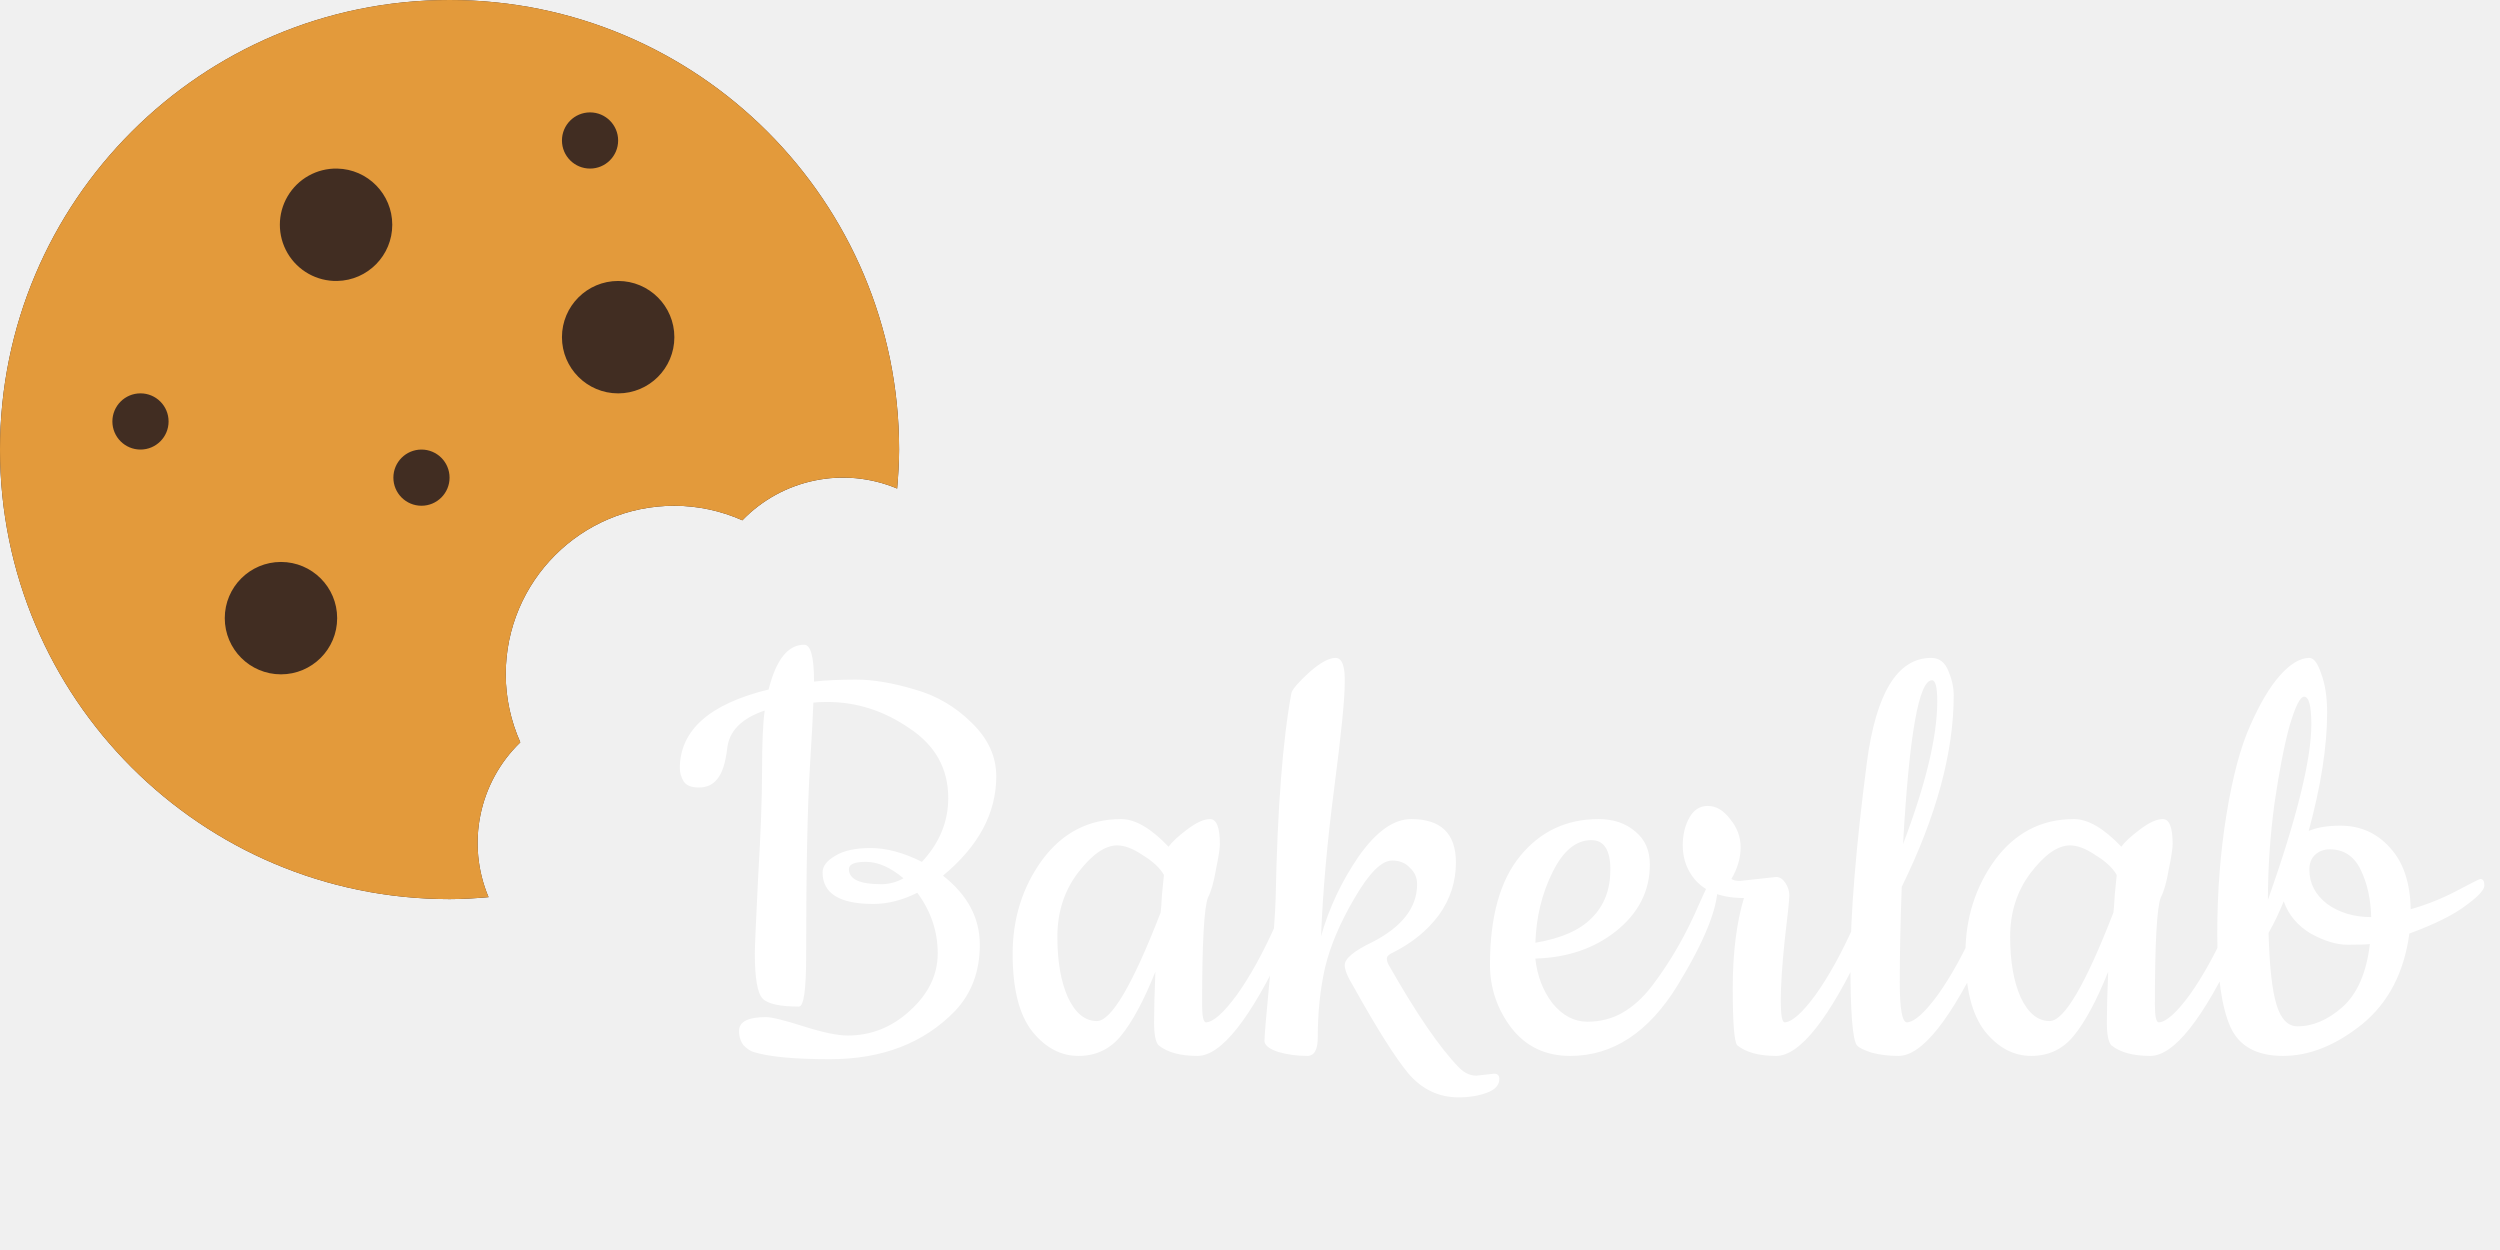
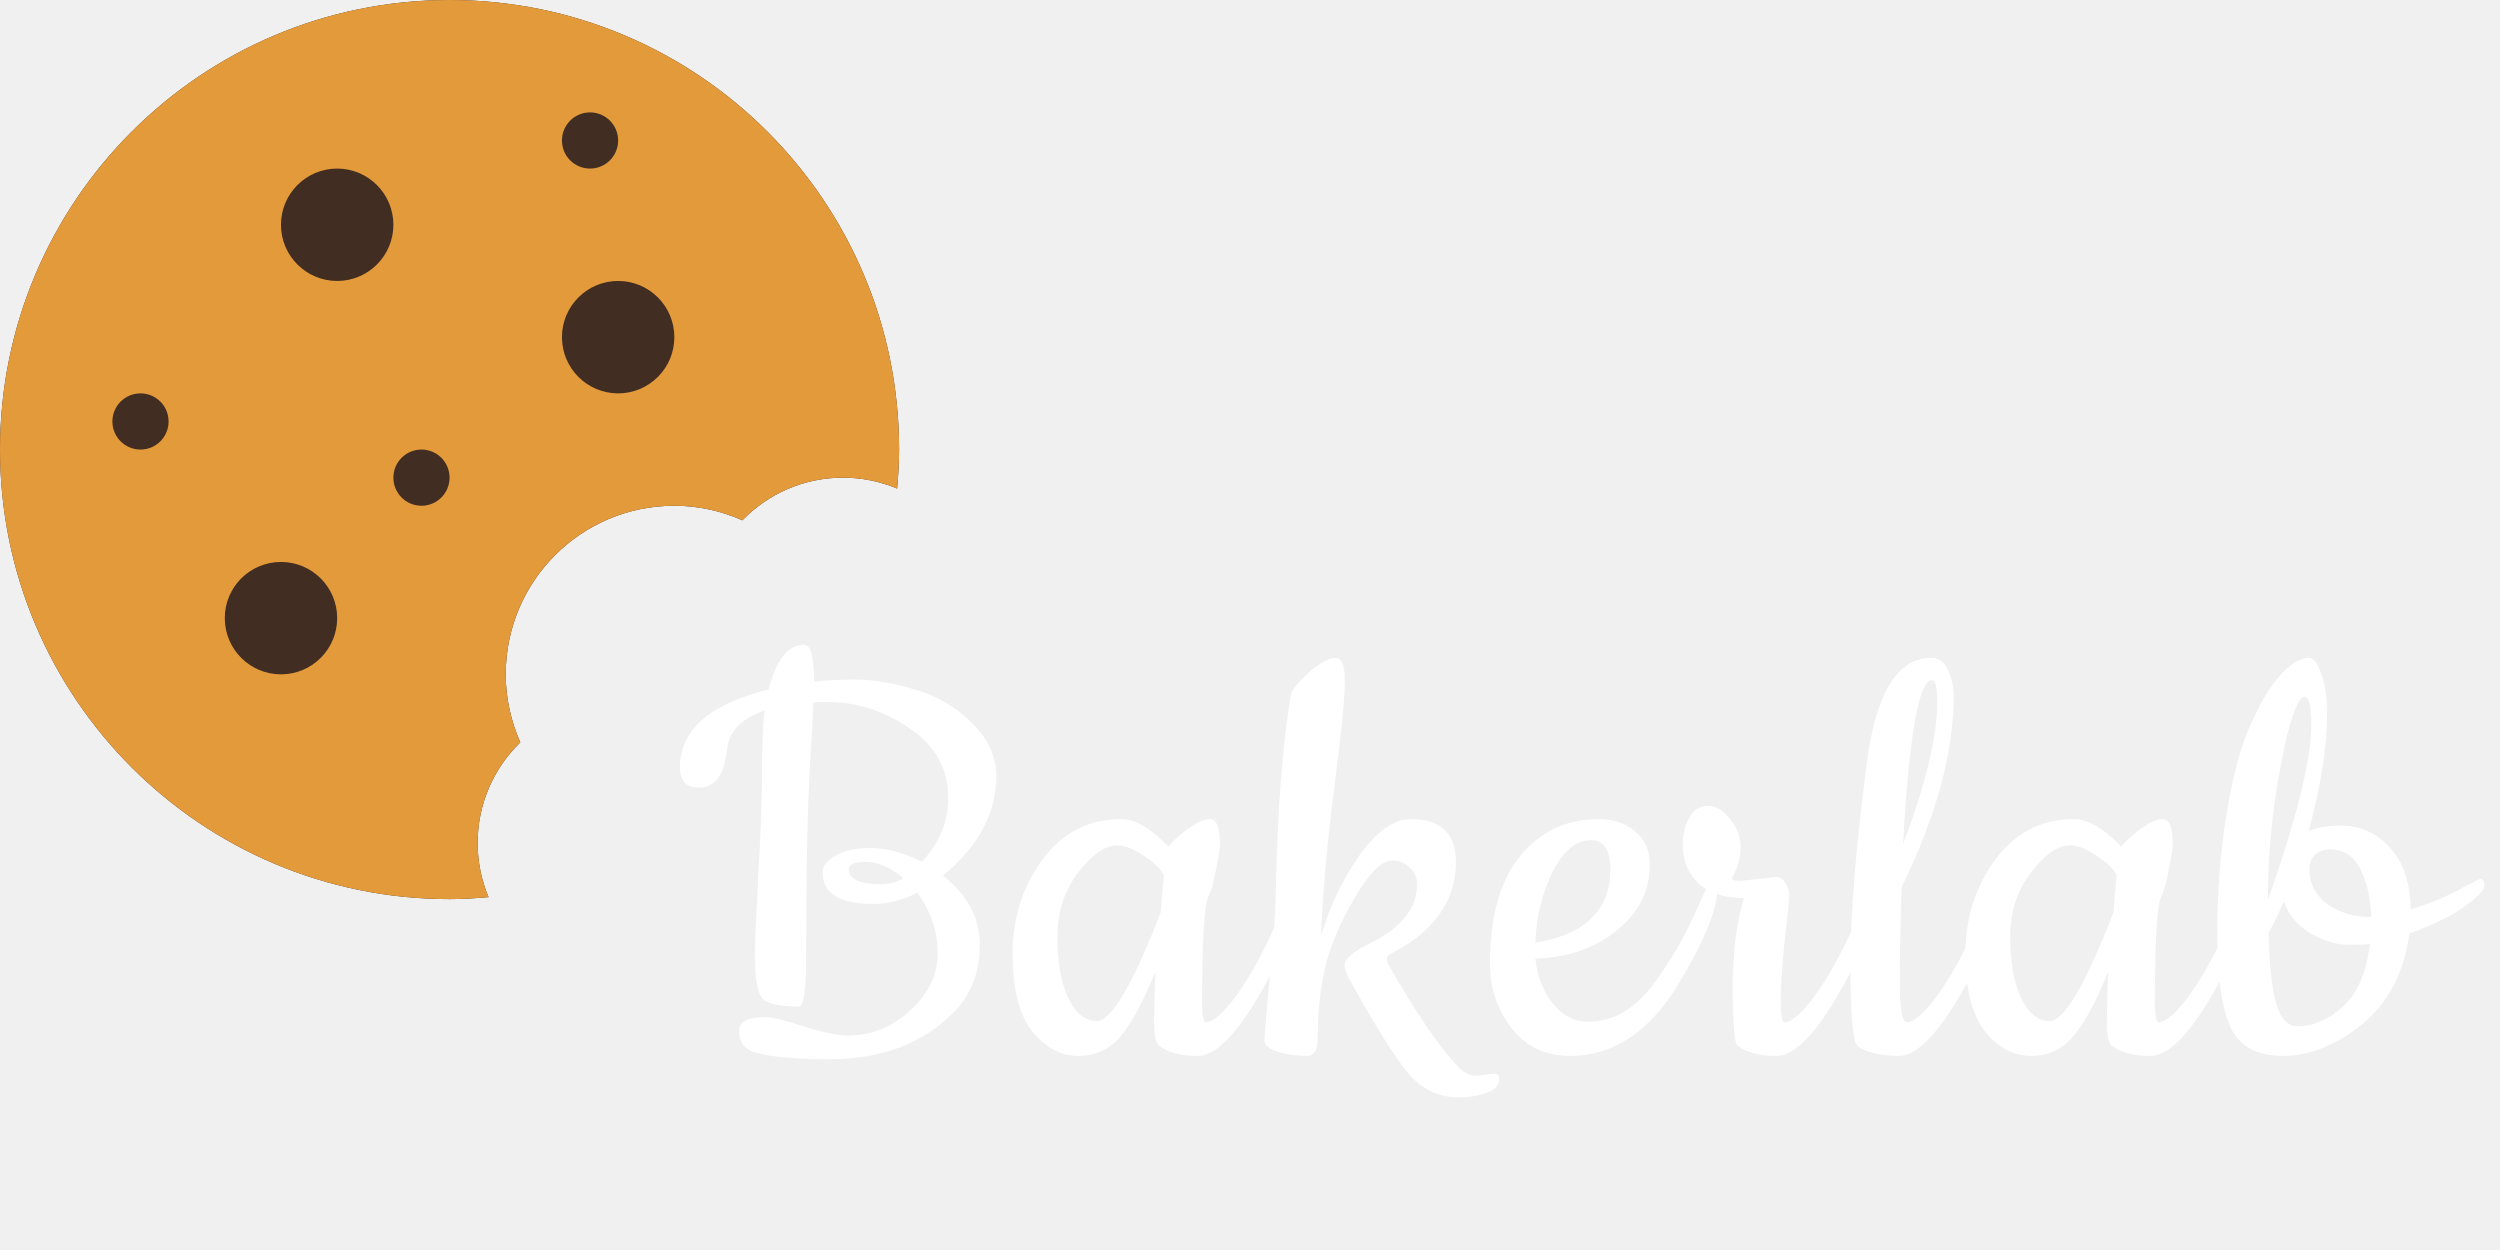
- <svg xmlns="http://www.w3.org/2000/svg" width="114" height="57" fill="none">
-   <path d="M38.65 47.22c1.08 0 2.03-.38 2.85-1.14.84-.76 1.26-1.63 1.26-2.61 0-1-.31-1.92-.93-2.76-.68.34-1.35.51-2.01.51-1.54 0-2.31-.48-2.31-1.44 0-.28.19-.53.57-.75.38-.24.92-.36 1.62-.36.72 0 1.5.21 2.34.63.8-.86 1.2-1.83 1.2-2.91 0-1.34-.59-2.4-1.77-3.18-1.16-.8-2.41-1.2-3.75-1.2-.28 0-.49.01-.63.03-.02.58-.07 1.51-.15 2.79-.12 1.92-.18 4.85-.18 8.79 0 1.52-.11 2.28-.33 2.28-.86 0-1.41-.12-1.65-.36s-.36-.93-.36-2.07c0-.28.05-1.43.15-3.45.12-2.02.18-3.65.18-4.89 0-1.24.04-2.15.12-2.73-1.06.36-1.63.94-1.71 1.74-.08.66-.23 1.12-.45 1.38-.2.26-.48.39-.84.39-.34 0-.57-.09-.69-.27-.12-.2-.18-.4-.18-.6 0-1.74 1.35-2.94 4.05-3.6.34-1.36.88-2.04 1.62-2.04.3 0 .45.56.45 1.68.52-.06 1.16-.09 1.92-.09.78 0 1.67.15 2.67.45 1 .28 1.87.79 2.61 1.53.74.72 1.11 1.53 1.11 2.43 0 1.68-.81 3.19-2.43 4.53 1.12.88 1.68 1.93 1.68 3.15s-.38 2.23-1.14 3.03c-1.42 1.46-3.32 2.19-5.7 2.19-1.62 0-2.78-.11-3.48-.33-.14-.04-.29-.14-.45-.3-.14-.18-.21-.4-.21-.66 0-.42.41-.63 1.23-.63.26 0 .83.14 1.71.42.88.28 1.55.42 2.01.42zm2.55-7.17c-.6-.5-1.17-.75-1.71-.75-.52 0-.78.11-.78.33 0 .46.49.69 1.47.69.36 0 .7-.09 1.02-.27zm13.406 8.1c-.78 0-1.37-.16-1.77-.48-.14-.14-.21-.49-.21-1.05 0-.58.02-1.35.06-2.31-.52 1.3-1.04 2.27-1.56 2.91-.5.62-1.15.93-1.95.93s-1.5-.37-2.1-1.11c-.6-.76-.9-1.94-.9-3.54 0-1.62.45-3.05 1.35-4.29.92-1.24 2.12-1.86 3.6-1.86.64 0 1.36.42 2.16 1.26.16-.22.44-.48.84-.78.42-.32.77-.48 1.05-.48.3 0 .45.38.45 1.14 0 .2-.06.59-.18 1.17-.1.58-.22 1-.36 1.26-.18.46-.27 2.09-.27 4.89 0 .54.06.81.18.81.34-.02.81-.44 1.41-1.26.6-.84 1.19-1.91 1.77-3.21.6-1.3.96-1.95 1.08-1.95.14 0 .21.08.21.24 0 .56-.29 1.45-.87 2.67-1.58 3.36-2.91 5.04-3.99 5.04zm-3.66-9.6c-.56 0-1.16.42-1.8 1.26-.62.82-.93 1.79-.93 2.91s.16 2.04.48 2.76c.34.72.78 1.08 1.32 1.08.66 0 1.63-1.65 2.91-4.95.02-.16.04-.43.06-.81l.09-.9c-.18-.32-.5-.62-.96-.9-.44-.3-.83-.45-1.17-.45zm16.374 10.5l.81-.09c.16 0 .24.08.24.24 0 .28-.19.49-.57.63-.38.14-.81.21-1.29.21-.9 0-1.66-.36-2.28-1.08-.6-.72-1.44-2.05-2.52-3.99-.26-.42-.39-.74-.39-.96 0-.3.42-.65 1.26-1.05 1.36-.7 2.04-1.58 2.04-2.64 0-.3-.11-.55-.33-.75-.2-.22-.47-.33-.81-.33-.48 0-1.05.57-1.71 1.71-.66 1.12-1.11 2.18-1.35 3.18-.22.98-.33 2.04-.33 3.18 0 .56-.16.84-.48.84-.46 0-.9-.06-1.32-.18-.42-.14-.63-.31-.63-.51 0-.22.08-1.17.24-2.85.16-1.7.25-2.92.27-3.66.08-4.08.32-7.2.72-9.36.06-.18.33-.49.81-.93.5-.44.9-.66 1.2-.66.3 0 .44.38.42 1.14 0 .74-.16 2.34-.48 4.8-.32 2.46-.52 4.71-.6 6.75.36-1.28.93-2.49 1.71-3.63.8-1.14 1.6-1.71 2.4-1.71 1.36 0 2.04.66 2.04 1.98 0 .88-.26 1.68-.78 2.4-.52.7-1.22 1.27-2.1 1.71-.18.08-.27.17-.27.27s.03.2.09.3c1.26 2.22 2.33 3.78 3.21 4.68.24.24.5.36.78.36zm4.283-.9c-1.12 0-2.01-.42-2.67-1.26-.66-.86-.99-1.83-.99-2.91 0-2.18.46-3.83 1.38-4.95.92-1.12 2.11-1.68 3.57-1.68.68 0 1.24.19 1.68.57.44.36.66.86.66 1.5 0 1.2-.51 2.21-1.53 3.03-1 .8-2.23 1.22-3.69 1.26.08.78.34 1.46.78 2.04.46.56.99.84 1.59.84.6 0 1.14-.14 1.62-.42.48-.28.92-.68 1.32-1.2.84-1.1 1.56-2.35 2.16-3.75.16-.36.28-.62.36-.78.1-.16.2-.24.3-.24.12 0 .18.08.18.24 0 1-.61 2.5-1.83 4.5-1.32 2.14-2.95 3.21-4.89 3.21zm-1.59-5.16c1.18-.2 2.04-.58 2.58-1.14.56-.56.84-1.29.84-2.19 0-.9-.29-1.35-.87-1.35-.7 0-1.29.49-1.77 1.47-.48.96-.74 2.03-.78 3.21zm9.33-2.82l1.65-.18c.16 0 .3.09.42.27.12.18.18.37.18.57 0 .2-.07.88-.21 2.04-.12 1.16-.18 2.08-.18 2.76 0 .66.06.99.18.99.34-.02.81-.44 1.41-1.26.6-.84 1.19-1.91 1.77-3.21.6-1.3.96-1.95 1.08-1.95.14 0 .21.08.21.24 0 .56-.29 1.45-.87 2.67-1.58 3.36-2.91 5.04-3.99 5.04-.78 0-1.37-.16-1.77-.48-.14-.14-.21-1.01-.21-2.61 0-1.6.17-2.97.51-4.11-1.16 0-1.97-.37-2.43-1.11-.24-.38-.36-.81-.36-1.29s.1-.9.3-1.26c.2-.36.48-.54.84-.54.38 0 .72.2 1.02.6.32.38.48.81.48 1.29s-.14.96-.42 1.44c.08.06.21.09.39.09zm7.226 7.98c-.44 0-.85-.05-1.23-.15-.36-.12-.58-.23-.66-.33-.2-.24-.3-1.48-.3-3.72 0-2.26.25-5.32.75-9.18.42-3.18 1.4-4.77 2.94-4.77.36 0 .62.2.78.6.16.38.24.75.24 1.11 0 2.6-.79 5.51-2.37 8.73-.06 1.66-.09 3.11-.09 4.35 0 1.22.11 1.83.33 1.83.34-.02.81-.44 1.41-1.26.6-.84 1.19-1.91 1.77-3.21.6-1.3.96-1.95 1.08-1.95.14 0 .21.08.21.24 0 .56-.29 1.45-.87 2.67-1.58 3.36-2.91 5.04-3.99 5.04zm1.77-16.17c0-.64-.08-.96-.24-.96-.6 0-1.04 2.49-1.32 7.47 1.04-2.74 1.56-4.91 1.56-6.51zm9.714 16.17c-.78 0-1.37-.16-1.77-.48-.14-.14-.21-.49-.21-1.05 0-.58.02-1.35.06-2.31-.52 1.3-1.04 2.27-1.56 2.91-.5.62-1.15.93-1.95.93s-1.5-.37-2.1-1.11c-.6-.76-.9-1.94-.9-3.54 0-1.62.45-3.05 1.35-4.29.92-1.24 2.12-1.86 3.6-1.86.64 0 1.36.42 2.16 1.26.16-.22.44-.48.84-.78.42-.32.77-.48 1.05-.48.3 0 .45.38.45 1.14 0 .2-.06.59-.18 1.17-.1.58-.22 1-.36 1.26-.18.46-.27 2.09-.27 4.89 0 .54.06.81.18.81.34-.02.81-.44 1.41-1.26.6-.84 1.19-1.91 1.77-3.21.6-1.3.96-1.95 1.08-1.95.14 0 .21.08.21.24 0 .56-.29 1.45-.87 2.67-1.58 3.36-2.91 5.04-3.99 5.04zm-3.66-9.6c-.56 0-1.16.42-1.8 1.26-.62.82-.93 1.79-.93 2.91s.16 2.04.48 2.76c.34.72.78 1.08 1.32 1.08.66 0 1.63-1.65 2.91-4.95.02-.16.04-.43.06-.81l.09-.9c-.18-.32-.5-.62-.96-.9-.44-.3-.83-.45-1.17-.45zm12.324-.9c.92 0 1.68.34 2.28 1.02.6.66.91 1.59.93 2.79a10.8 10.8 0 002.16-.87c.64-.34.98-.51 1.02-.51.12 0 .18.1.18.3 0 .2-.29.51-.87.93-.56.42-1.41.84-2.55 1.26-.24 1.78-.96 3.16-2.16 4.14-1.2.96-2.4 1.44-3.6 1.44-1.2 0-2-.44-2.4-1.32-.4-.9-.6-2.31-.6-4.23 0-1.92.14-3.74.42-5.46.28-1.72.64-3.07 1.08-4.05.44-1 .89-1.76 1.35-2.28.48-.54.93-.81 1.35-.81.2 0 .38.24.54.72.18.48.27 1.07.27 1.77 0 1.54-.28 3.34-.84 5.4.38-.16.86-.24 1.44-.24zm1.35 5.4c-.16.02-.5.03-1.02.03-.5 0-1.06-.17-1.68-.51-.6-.36-1.01-.85-1.23-1.47-.2.5-.43.98-.69 1.44.04 1.52.16 2.61.36 3.27.2.66.52.99.96.99.7 0 1.38-.29 2.04-.87.68-.6 1.1-1.56 1.26-2.88zm-2.67-10.02c0-.84-.11-1.26-.33-1.26-.18 0-.4.44-.66 1.32-.24.86-.47 2.04-.69 3.54-.2 1.48-.3 2.95-.3 4.41 1.32-3.74 1.98-6.41 1.98-8.01zm.84 5.7c-.28 0-.51.09-.69.27-.16.16-.24.38-.24.66 0 .62.27 1.14.81 1.56.56.4 1.23.6 2.01.6-.02-.82-.18-1.54-.48-2.16-.3-.62-.77-.93-1.41-.93z" fill="#fff" />
-   <path d="M0 20.5C0 9.178 9.178 0 20.5 0S41 9.178 41 20.5c0 .6-.04 1.19-.09 1.778a6.382 6.382 0 00-7.059 1.448 7.64 7.64 0 00-3.101-.663 7.687 7.687 0 00-7.688 7.687c0 1.106.244 2.151.664 3.101a6.378 6.378 0 00-1.448 7.06c-.587.05-1.178.089-1.778.089C9.178 41 0 31.822 0 20.5z" fill="#412D22" />
-   <path d="M20.5 0C9.178 0 0 9.178 0 20.5S9.178 41 20.5 41c.6 0 1.191-.04 1.778-.09a6.382 6.382 0 011.448-7.059 7.642 7.642 0 01-.663-3.101 7.687 7.687 0 017.687-7.688 7.64 7.64 0 013.101.664 6.378 6.378 0 017.06-1.448c.05-.587.089-1.178.089-1.778C41 9.178 31.822 0 20.5 0zM6.406 20.5a1.281 1.281 0 110-2.563 1.281 1.281 0 010 2.563zm6.406 10.25a2.562 2.562 0 110-5.125 2.562 2.562 0 010 5.125zm2.563-17.938a2.563 2.563 0 110-5.125 2.563 2.563 0 010 5.125zm3.844 10.25a1.281 1.281 0 110-2.562 1.281 1.281 0 010 2.562zm7.687-17.937a1.281 1.281 0 110 2.562 1.281 1.281 0 010-2.562zm1.282 12.813a2.563 2.563 0 110-5.126 2.563 2.563 0 010 5.126z" fill="#E39A3B" />
+ <svg xmlns="http://www.w3.org/2000/svg" width="114" height="57" viewBox="0 0 114 57" fill="none">
+   <path d="M38.65 47.22C39.73 47.22 40.68 46.84 41.5 46.08C42.34 45.32 42.76 44.45 42.76 43.47C42.76 42.47 42.45 41.55 41.83 40.71C41.15 41.05 40.48 41.22 39.82 41.22C38.28 41.22 37.51 40.74 37.51 39.78C37.51 39.5 37.7 39.25 38.08 39.03C38.46 38.79 39 38.67 39.7 38.67C40.42 38.67 41.2 38.88 42.04 39.3C42.84 38.44 43.24 37.47 43.24 36.39C43.24 35.05 42.65 33.99 41.47 33.21C40.31 32.41 39.06 32.01 37.72 32.01C37.44 32.01 37.23 32.02 37.09 32.04C37.07 32.62 37.02 33.55 36.94 34.83C36.82 36.75 36.76 39.68 36.76 43.62C36.76 45.14 36.65 45.9 36.43 45.9C35.57 45.9 35.02 45.78 34.78 45.54C34.54 45.3 34.42 44.61 34.42 43.47C34.42 43.19 34.47 42.04 34.57 40.02C34.69 38 34.75 36.37 34.75 35.13C34.75 33.89 34.79 32.98 34.87 32.4C33.81 32.76 33.24 33.34 33.16 34.14C33.08 34.8 32.93 35.26 32.71 35.52C32.51 35.78 32.23 35.91 31.87 35.91C31.53 35.91 31.3 35.82 31.18 35.64C31.06 35.44 31 35.24 31 35.04C31 33.3 32.35 32.1 35.05 31.44C35.39 30.08 35.93 29.4 36.67 29.4C36.97 29.4 37.12 29.96 37.12 31.08C37.64 31.02 38.28 30.99 39.04 30.99C39.82 30.99 40.71 31.14 41.71 31.44C42.71 31.72 43.58 32.23 44.32 32.97C45.06 33.69 45.43 34.5 45.43 35.4C45.43 37.08 44.62 38.59 43 39.93C44.12 40.81 44.68 41.86 44.68 43.08C44.68 44.3 44.3 45.31 43.54 46.11C42.12 47.57 40.22 48.3 37.84 48.3C36.22 48.3 35.06 48.19 34.36 47.97C34.22 47.93 34.07 47.83 33.91 47.67C33.77 47.49 33.7 47.27 33.7 47.01C33.7 46.59 34.11 46.38 34.93 46.38C35.19 46.38 35.76 46.52 36.64 46.8C37.52 47.08 38.19 47.22 38.65 47.22ZM41.2 40.05C40.6 39.55 40.03 39.3 39.49 39.3C38.97 39.3 38.71 39.41 38.71 39.63C38.71 40.09 39.2 40.32 40.18 40.32C40.54 40.32 40.88 40.23 41.2 40.05ZM54.606 48.15C53.826 48.15 53.236 47.99 52.836 47.67C52.696 47.53 52.626 47.18 52.626 46.62C52.626 46.04 52.646 45.27 52.686 44.31C52.166 45.61 51.646 46.58 51.126 47.22C50.626 47.84 49.976 48.15 49.176 48.15C48.376 48.15 47.676 47.78 47.076 47.04C46.476 46.28 46.176 45.1 46.176 43.5C46.176 41.88 46.626 40.45 47.526 39.21C48.446 37.97 49.646 37.35 51.126 37.35C51.766 37.35 52.486 37.77 53.286 38.61C53.446 38.39 53.726 38.13 54.126 37.83C54.546 37.51 54.896 37.35 55.176 37.35C55.476 37.35 55.626 37.73 55.626 38.49C55.626 38.69 55.566 39.08 55.446 39.66C55.346 40.24 55.226 40.66 55.086 40.92C54.906 41.38 54.816 43.01 54.816 45.81C54.816 46.35 54.876 46.62 54.996 46.62C55.336 46.6 55.806 46.18 56.406 45.36C57.006 44.52 57.596 43.45 58.176 42.15C58.776 40.85 59.136 40.2 59.256 40.2C59.396 40.2 59.466 40.28 59.466 40.44C59.466 41 59.176 41.89 58.596 43.11C57.016 46.47 55.686 48.15 54.606 48.15ZM50.946 38.55C50.386 38.55 49.786 38.97 49.146 39.81C48.526 40.63 48.216 41.6 48.216 42.72C48.216 43.84 48.376 44.76 48.696 45.48C49.036 46.2 49.476 46.56 50.016 46.56C50.676 46.56 51.646 44.91 52.926 41.61C52.946 41.45 52.966 41.18 52.986 40.8C53.026 40.4 53.056 40.1 53.076 39.9C52.896 39.58 52.576 39.28 52.116 39C51.676 38.7 51.286 38.55 50.946 38.55ZM67.32 49.05L68.13 48.96C68.29 48.96 68.37 49.04 68.37 49.2C68.37 49.48 68.18 49.69 67.8 49.83C67.42 49.97 66.99 50.04 66.51 50.04C65.61 50.04 64.85 49.68 64.23 48.96C63.63 48.24 62.79 46.91 61.71 44.97C61.45 44.55 61.32 44.23 61.32 44.01C61.32 43.71 61.74 43.36 62.58 42.96C63.94 42.26 64.62 41.38 64.62 40.32C64.62 40.02 64.51 39.77 64.29 39.57C64.09 39.35 63.82 39.24 63.48 39.24C63 39.24 62.43 39.81 61.77 40.95C61.11 42.07 60.66 43.13 60.42 44.13C60.2 45.11 60.09 46.17 60.09 47.31C60.09 47.87 59.93 48.15 59.61 48.15C59.15 48.15 58.71 48.09 58.29 47.97C57.87 47.83 57.66 47.66 57.66 47.46C57.66 47.24 57.74 46.29 57.9 44.61C58.06 42.91 58.15 41.69 58.17 40.95C58.25 36.87 58.49 33.75 58.89 31.59C58.95 31.41 59.22 31.1 59.7 30.66C60.2 30.22 60.6 30 60.9 30C61.2 30 61.34 30.38 61.32 31.14C61.32 31.88 61.16 33.48 60.84 35.94C60.52 38.4 60.32 40.65 60.24 42.69C60.6 41.41 61.17 40.2 61.95 39.06C62.75 37.92 63.55 37.35 64.35 37.35C65.71 37.35 66.39 38.01 66.39 39.33C66.39 40.21 66.13 41.01 65.61 41.73C65.09 42.43 64.39 43 63.51 43.44C63.33 43.52 63.24 43.61 63.24 43.71C63.24 43.81 63.27 43.91 63.33 44.01C64.59 46.23 65.66 47.79 66.54 48.69C66.78 48.93 67.04 49.05 67.32 49.05ZM71.603 48.15C70.483 48.15 69.593 47.73 68.933 46.89C68.273 46.03 67.943 45.06 67.943 43.98C67.943 41.8 68.403 40.15 69.323 39.03C70.243 37.91 71.433 37.35 72.893 37.35C73.573 37.35 74.133 37.54 74.573 37.92C75.013 38.28 75.233 38.78 75.233 39.42C75.233 40.62 74.723 41.63 73.703 42.45C72.703 43.25 71.473 43.67 70.013 43.71C70.093 44.49 70.353 45.17 70.793 45.75C71.253 46.31 71.783 46.59 72.383 46.59C72.983 46.59 73.523 46.45 74.003 46.17C74.483 45.89 74.923 45.49 75.323 44.97C76.163 43.87 76.883 42.62 77.483 41.22C77.643 40.86 77.763 40.6 77.843 40.44C77.943 40.28 78.043 40.2 78.143 40.2C78.263 40.2 78.323 40.28 78.323 40.44C78.323 41.44 77.713 42.94 76.493 44.94C75.173 47.08 73.543 48.15 71.603 48.15ZM70.013 42.99C71.193 42.79 72.053 42.41 72.593 41.85C73.153 41.29 73.433 40.56 73.433 39.66C73.433 38.76 73.143 38.31 72.563 38.31C71.863 38.31 71.273 38.8 70.793 39.78C70.313 40.74 70.053 41.81 70.013 42.99ZM79.342 40.17L80.992 39.99C81.152 39.99 81.292 40.08 81.412 40.26C81.532 40.44 81.592 40.63 81.592 40.83C81.592 41.03 81.522 41.71 81.382 42.87C81.262 44.03 81.202 44.95 81.202 45.63C81.202 46.29 81.262 46.62 81.382 46.62C81.722 46.6 82.192 46.18 82.792 45.36C83.392 44.52 83.982 43.45 84.562 42.15C85.162 40.85 85.522 40.2 85.642 40.2C85.782 40.2 85.852 40.28 85.852 40.44C85.852 41 85.562 41.89 84.982 43.11C83.402 46.47 82.072 48.15 80.992 48.15C80.212 48.15 79.622 47.99 79.222 47.67C79.082 47.53 79.012 46.66 79.012 45.06C79.012 43.46 79.182 42.09 79.522 40.95C78.362 40.95 77.552 40.58 77.092 39.84C76.852 39.46 76.732 39.03 76.732 38.55C76.732 38.07 76.832 37.65 77.032 37.29C77.232 36.93 77.512 36.75 77.872 36.75C78.252 36.75 78.592 36.95 78.892 37.35C79.212 37.73 79.372 38.16 79.372 38.64C79.372 39.12 79.232 39.6 78.952 40.08C79.032 40.14 79.162 40.17 79.342 40.17ZM86.569 48.15C86.129 48.15 85.719 48.1 85.339 48C84.979 47.88 84.759 47.77 84.679 47.67C84.479 47.43 84.379 46.19 84.379 43.95C84.379 41.69 84.629 38.63 85.129 34.77C85.549 31.59 86.529 30 88.069 30C88.429 30 88.689 30.2 88.849 30.6C89.009 30.98 89.089 31.35 89.089 31.71C89.089 34.31 88.299 37.22 86.719 40.44C86.659 42.1 86.629 43.55 86.629 44.79C86.629 46.01 86.739 46.62 86.959 46.62C87.299 46.6 87.769 46.18 88.369 45.36C88.969 44.52 89.559 43.45 90.139 42.15C90.739 40.85 91.099 40.2 91.219 40.2C91.359 40.2 91.429 40.28 91.429 40.44C91.429 41 91.139 41.89 90.559 43.11C88.979 46.47 87.649 48.15 86.569 48.15ZM88.339 31.98C88.339 31.34 88.259 31.02 88.099 31.02C87.499 31.02 87.059 33.51 86.779 38.49C87.819 35.75 88.339 33.58 88.339 31.98ZM98.053 48.15C97.273 48.15 96.683 47.99 96.283 47.67C96.143 47.53 96.073 47.18 96.073 46.62C96.073 46.04 96.093 45.27 96.133 44.31C95.613 45.61 95.093 46.58 94.573 47.22C94.073 47.84 93.423 48.15 92.623 48.15C91.823 48.15 91.123 47.78 90.523 47.04C89.923 46.28 89.623 45.1 89.623 43.5C89.623 41.88 90.073 40.45 90.973 39.21C91.893 37.97 93.093 37.35 94.573 37.35C95.213 37.35 95.933 37.77 96.733 38.61C96.893 38.39 97.173 38.13 97.573 37.83C97.993 37.51 98.343 37.35 98.623 37.35C98.923 37.35 99.073 37.73 99.073 38.49C99.073 38.69 99.013 39.08 98.893 39.66C98.793 40.24 98.673 40.66 98.533 40.92C98.353 41.38 98.263 43.01 98.263 45.81C98.263 46.35 98.323 46.62 98.443 46.62C98.783 46.6 99.253 46.18 99.853 45.36C100.453 44.52 101.043 43.45 101.623 42.15C102.223 40.85 102.583 40.2 102.703 40.2C102.843 40.2 102.913 40.28 102.913 40.44C102.913 41 102.623 41.89 102.043 43.11C100.463 46.47 99.133 48.15 98.053 48.15ZM94.393 38.55C93.833 38.55 93.233 38.97 92.593 39.81C91.973 40.63 91.663 41.6 91.663 42.72C91.663 43.84 91.823 44.76 92.143 45.48C92.483 46.2 92.923 46.56 93.463 46.56C94.123 46.56 95.093 44.91 96.373 41.61C96.393 41.45 96.413 41.18 96.433 40.8C96.473 40.4 96.503 40.1 96.523 39.9C96.343 39.58 96.023 39.28 95.563 39C95.123 38.7 94.733 38.55 94.393 38.55ZM106.717 37.65C107.637 37.65 108.397 37.99 108.997 38.67C109.597 39.33 109.907 40.26 109.927 41.46C110.747 41.22 111.467 40.93 112.087 40.59C112.727 40.25 113.067 40.08 113.107 40.08C113.227 40.08 113.287 40.18 113.287 40.38C113.287 40.58 112.997 40.89 112.417 41.31C111.857 41.73 111.007 42.15 109.867 42.57C109.627 44.35 108.907 45.73 107.707 46.71C106.507 47.67 105.307 48.15 104.107 48.15C102.907 48.15 102.107 47.71 101.707 46.83C101.307 45.93 101.107 44.52 101.107 42.6C101.107 40.68 101.247 38.86 101.527 37.14C101.807 35.42 102.167 34.07 102.607 33.09C103.047 32.09 103.497 31.33 103.957 30.81C104.437 30.27 104.887 30 105.307 30C105.507 30 105.687 30.24 105.847 30.72C106.027 31.2 106.117 31.79 106.117 32.49C106.117 34.03 105.837 35.83 105.277 37.89C105.657 37.73 106.137 37.65 106.717 37.65ZM108.067 43.05C107.907 43.07 107.567 43.08 107.047 43.08C106.547 43.08 105.987 42.91 105.367 42.57C104.767 42.21 104.357 41.72 104.137 41.1C103.937 41.6 103.707 42.08 103.447 42.54C103.487 44.06 103.607 45.15 103.807 45.81C104.007 46.47 104.327 46.8 104.767 46.8C105.467 46.8 106.147 46.51 106.807 45.93C107.487 45.33 107.907 44.37 108.067 43.05ZM105.397 33.03C105.397 32.19 105.287 31.77 105.067 31.77C104.887 31.77 104.667 32.21 104.407 33.09C104.167 33.95 103.937 35.13 103.717 36.63C103.517 38.11 103.417 39.58 103.417 41.04C104.737 37.3 105.397 34.63 105.397 33.03ZM106.237 38.73C105.957 38.73 105.727 38.82 105.547 39C105.387 39.16 105.307 39.38 105.307 39.66C105.307 40.28 105.577 40.8 106.117 41.22C106.677 41.62 107.347 41.82 108.127 41.82C108.107 41 107.947 40.28 107.647 39.66C107.347 39.04 106.877 38.73 106.237 38.73Z" fill="white" />
+   <path d="M0 20.5C0 9.178 9.178 0 20.5 0C31.822 0 41 9.178 41 20.5C41 21.1 40.961 21.691 40.91 22.278C40.149 21.959 39.314 21.781 38.438 21.781C36.636 21.781 35.015 22.529 33.851 23.726C32.901 23.305 31.856 23.062 30.75 23.062C26.504 23.062 23.062 26.504 23.062 30.75C23.062 31.856 23.306 32.901 23.726 33.851C22.529 35.015 21.781 36.636 21.781 38.438C21.781 39.314 21.959 40.149 22.278 40.91C21.691 40.961 21.1 41 20.5 41C9.178 41 0 31.822 0 20.5Z" fill="#412D22" />
+   <path d="M20.5 0C9.178 0 0 9.178 0 20.5C0 31.822 9.178 41 20.5 41C21.1 41 21.691 40.961 22.278 40.91C21.959 40.149 21.781 39.314 21.781 38.438C21.781 36.636 22.529 35.015 23.726 33.851C23.306 32.901 23.062 31.856 23.062 30.75C23.062 26.504 26.504 23.062 30.75 23.062C31.856 23.062 32.901 23.305 33.851 23.726C35.015 22.529 36.636 21.781 38.438 21.781C39.314 21.781 40.149 21.959 40.91 22.278C40.961 21.691 41 21.1 41 20.5C41 9.178 31.822 0 20.5 0ZM6.406 20.5C5.699 20.5 5.125 19.926 5.125 19.219C5.125 18.511 5.699 17.938 6.406 17.938C7.114 17.938 7.687 18.511 7.687 19.219C7.687 19.926 7.114 20.5 6.406 20.5ZM12.812 30.75C11.397 30.75 10.25 29.603 10.25 28.187C10.25 26.772 11.397 25.625 12.812 25.625C14.228 25.625 15.375 26.772 15.375 28.187C15.375 29.603 14.228 30.75 12.812 30.75ZM15.375 12.812C13.96 12.812 12.812 11.665 12.812 10.25C12.812 8.835 13.96 7.687 15.375 7.687C16.79 7.687 17.938 8.835 17.938 10.25C17.938 11.665 16.79 12.812 15.375 12.812ZM19.219 23.062C18.511 23.062 17.938 22.489 17.938 21.781C17.938 21.073 18.511 20.5 19.219 20.5C19.926 20.5 20.5 21.073 20.5 21.781C20.5 22.489 19.926 23.062 19.219 23.062ZM26.906 5.125C27.614 5.125 28.187 5.699 28.187 6.406C28.187 7.114 27.614 7.687 26.906 7.687C26.199 7.687 25.625 7.114 25.625 6.406C25.625 5.699 26.199 5.125 26.906 5.125ZM28.188 17.938C26.772 17.938 25.625 16.79 25.625 15.375C25.625 13.96 26.772 12.812 28.188 12.812C29.603 12.812 30.75 13.96 30.75 15.375C30.75 16.79 29.603 17.938 28.188 17.938Z" fill="#E39A3B" />
</svg>
